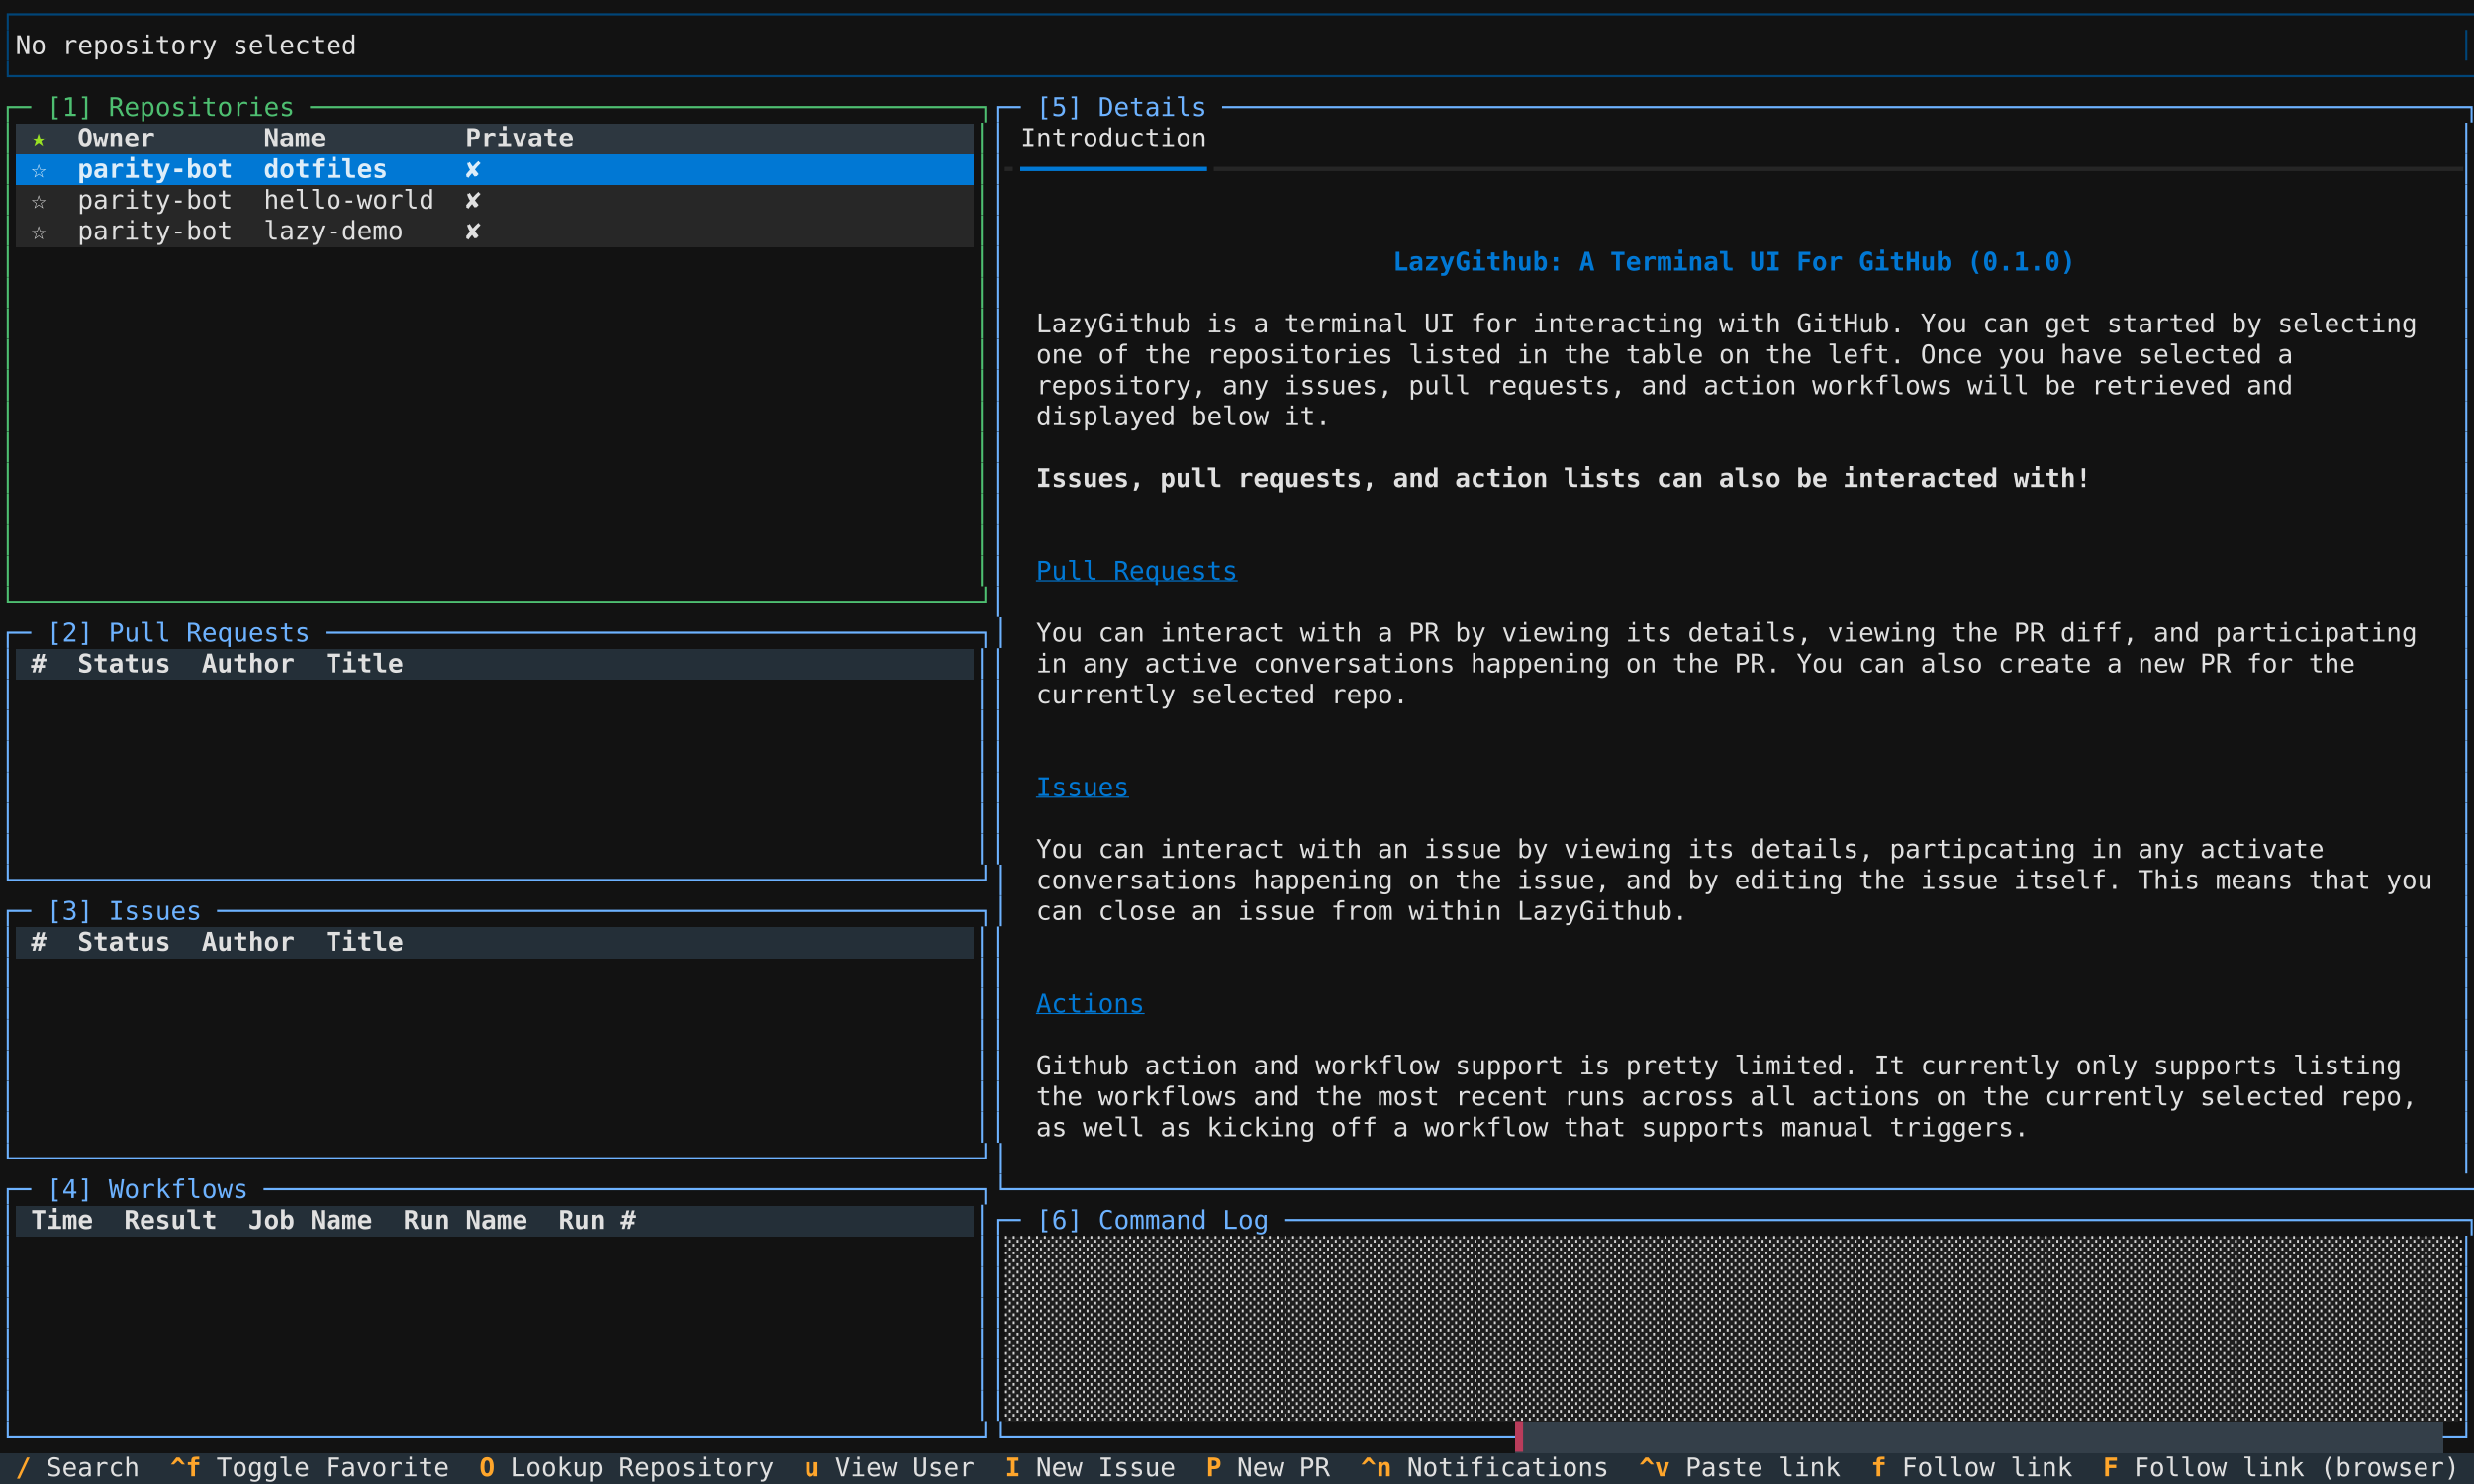
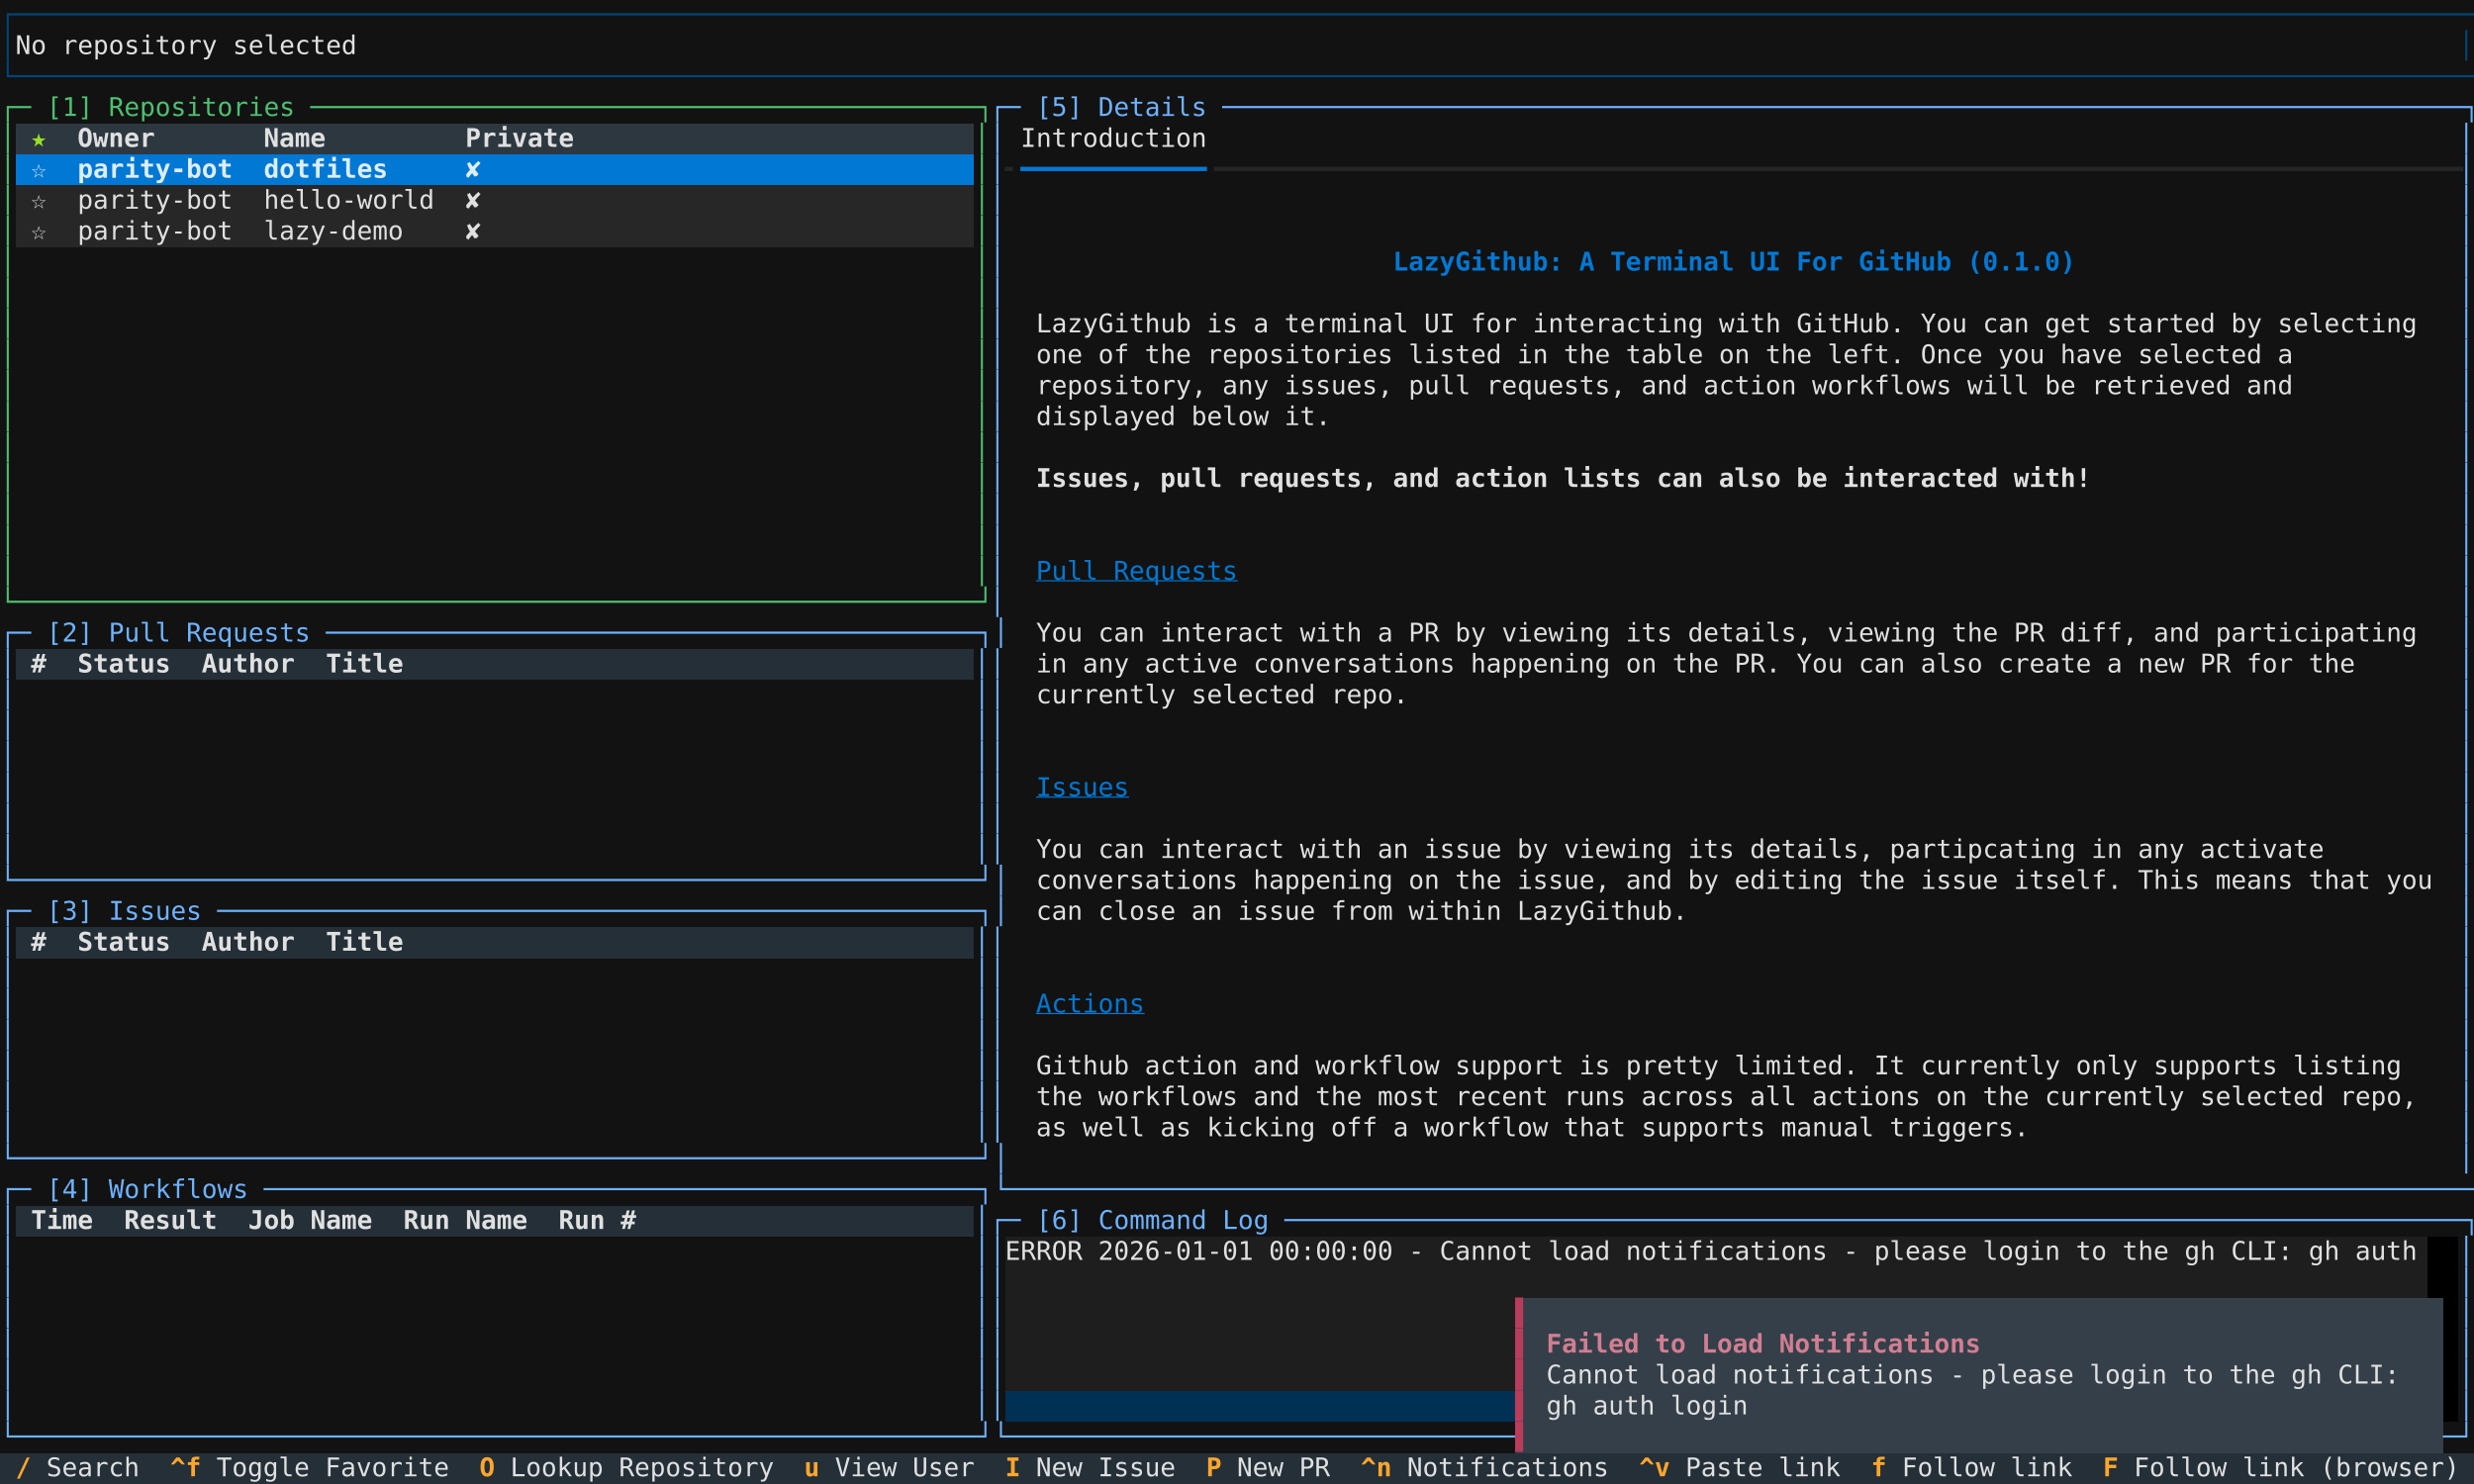
<svg xmlns="http://www.w3.org/2000/svg" width="1600" height="960" viewBox="0 0 1600 960" xml:space="preserve">
  <style>
text { font-family: ui-monospace, SFMono-Regular, Menlo, Consolas, 'DejaVu Sans Mono', 'Liberation Mono', 'Noto Sans Mono', monospace; font-size: 16.67px; white-space: pre; }
.s0 { fill: #004578; }
.s1 { fill: #e0e0e0; }
.s2 { fill: #4ebf71; }
.s3 { fill: #6db2ff; }
.s4 { fill: #98e024; font-weight: bold; }
.s5 { fill: #e0e0e0; font-weight: bold; }
.s6 { fill: #ddedf9; font-weight: bold; }
.s7 { fill: #262626; }
.s8 { fill: #0178d4; }
.s9 { fill: #0178d4; font-weight: bold; }
.s10 { fill: #0178d4; text-decoration: underline; }
- .s11 { fill: #d4d4d4; }
+ .s11 { fill: #e1e1e1; }
.s12 { fill: #b93c5b; }
- .s13 { fill: #ffa62b; font-weight: bold; }
+ .s13 { fill: #d17e92; font-weight: bold; }
+ .s14 { fill: #ffa62b; font-weight: bold; }
</style>
  <rect width="1600" height="960" fill="#1e1e1e" />
  <g shape-rendering="crispEdges">
    <rect x="0" y="0" width="1600" height="20" fill="#121212" />
    <rect x="0" y="20" width="1600" height="20" fill="#121212" />
    <rect x="0" y="40" width="1600" height="20" fill="#121212" />
    <rect x="0" y="60" width="1600" height="20" fill="#121212" />
    <rect x="0" y="80" width="10" height="20" fill="#121212" />
    <rect x="10" y="80" width="620" height="20" fill="#2d3740" />
    <rect x="630" y="80" width="970" height="20" fill="#121212" />
    <rect x="0" y="100" width="10" height="20" fill="#121212" />
    <rect x="10" y="100" width="620" height="20" fill="#0178d4" />
    <rect x="630" y="100" width="970" height="20" fill="#121212" />
    <rect x="0" y="120" width="10" height="20" fill="#121212" />
    <rect x="10" y="120" width="620" height="20" fill="#272727" />
    <rect x="630" y="120" width="970" height="20" fill="#121212" />
    <rect x="0" y="140" width="10" height="20" fill="#121212" />
    <rect x="10" y="140" width="620" height="20" fill="#272727" />
    <rect x="630" y="140" width="970" height="20" fill="#121212" />
    <rect x="0" y="160" width="1600" height="20" fill="#121212" />
    <rect x="0" y="180" width="1600" height="20" fill="#121212" />
    <rect x="0" y="200" width="1600" height="20" fill="#121212" />
    <rect x="0" y="220" width="1600" height="20" fill="#121212" />
    <rect x="0" y="240" width="1600" height="20" fill="#121212" />
    <rect x="0" y="260" width="1600" height="20" fill="#121212" />
    <rect x="0" y="280" width="1600" height="20" fill="#121212" />
    <rect x="0" y="300" width="1600" height="20" fill="#121212" />
    <rect x="0" y="320" width="1600" height="20" fill="#121212" />
    <rect x="0" y="340" width="1600" height="20" fill="#121212" />
    <rect x="0" y="360" width="1600" height="20" fill="#121212" />
    <rect x="0" y="380" width="1600" height="20" fill="#121212" />
    <rect x="0" y="400" width="1600" height="20" fill="#121212" />
    <rect x="0" y="420" width="10" height="20" fill="#121212" />
    <rect x="10" y="420" width="620" height="20" fill="#242f38" />
    <rect x="630" y="420" width="970" height="20" fill="#121212" />
    <rect x="0" y="440" width="1600" height="20" fill="#121212" />
    <rect x="0" y="460" width="1600" height="20" fill="#121212" />
    <rect x="0" y="480" width="1600" height="20" fill="#121212" />
    <rect x="0" y="500" width="1600" height="20" fill="#121212" />
    <rect x="0" y="520" width="1600" height="20" fill="#121212" />
    <rect x="0" y="540" width="1600" height="20" fill="#121212" />
    <rect x="0" y="560" width="1600" height="20" fill="#121212" />
    <rect x="0" y="580" width="1600" height="20" fill="#121212" />
    <rect x="0" y="600" width="10" height="20" fill="#121212" />
    <rect x="10" y="600" width="620" height="20" fill="#242f38" />
    <rect x="630" y="600" width="970" height="20" fill="#121212" />
    <rect x="0" y="620" width="1600" height="20" fill="#121212" />
    <rect x="0" y="640" width="1600" height="20" fill="#121212" />
    <rect x="0" y="660" width="1600" height="20" fill="#121212" />
    <rect x="0" y="680" width="1600" height="20" fill="#121212" />
    <rect x="0" y="700" width="1600" height="20" fill="#121212" />
    <rect x="0" y="720" width="1600" height="20" fill="#121212" />
    <rect x="0" y="740" width="1600" height="20" fill="#121212" />
    <rect x="0" y="760" width="1600" height="20" fill="#121212" />
    <rect x="0" y="780" width="10" height="20" fill="#121212" />
    <rect x="10" y="780" width="620" height="20" fill="#242f38" />
    <rect x="630" y="780" width="970" height="20" fill="#121212" />
    <rect x="0" y="800" width="650" height="20" fill="#121212" />
+     <rect x="1570" y="800" width="20" height="20" fill="#000000" />
    <rect x="1590" y="800" width="10" height="20" fill="#121212" />
    <rect x="0" y="820" width="650" height="20" fill="#121212" />
+     <rect x="1570" y="820" width="20" height="20" fill="#000000" />
    <rect x="1590" y="820" width="10" height="20" fill="#121212" />
    <rect x="0" y="840" width="650" height="20" fill="#121212" />
+     <rect x="980" y="840" width="600" height="20" fill="#343f49" />
+     <rect x="1580" y="840" width="10" height="20" fill="#000000" />
    <rect x="1590" y="840" width="10" height="20" fill="#121212" />
    <rect x="0" y="860" width="650" height="20" fill="#121212" />
+     <rect x="980" y="860" width="600" height="20" fill="#343f49" />
+     <rect x="1580" y="860" width="10" height="20" fill="#000000" />
    <rect x="1590" y="860" width="10" height="20" fill="#121212" />
    <rect x="0" y="880" width="650" height="20" fill="#121212" />
+     <rect x="980" y="880" width="600" height="20" fill="#343f49" />
+     <rect x="1580" y="880" width="10" height="20" fill="#000000" />
    <rect x="1590" y="880" width="10" height="20" fill="#121212" />
    <rect x="0" y="900" width="650" height="20" fill="#121212" />
+     <rect x="650" y="900" width="330" height="20" fill="#003054" />
+     <rect x="980" y="900" width="600" height="20" fill="#343f49" />
+     <rect x="1580" y="900" width="10" height="20" fill="#000000" />
    <rect x="1590" y="900" width="10" height="20" fill="#121212" />
    <rect x="0" y="920" width="980" height="20" fill="#121212" />
    <rect x="980" y="920" width="600" height="20" fill="#343f49" />
    <rect x="1580" y="920" width="20" height="20" fill="#121212" />
    <rect x="0" y="940" width="1600" height="20" fill="#242f38" />
  </g>
  <text class="s0" x="0" y="15" textLength="1600" lengthAdjust="spacingAndGlyphs">┌──────────────────────────────────────────────────────────────────────────────────────────────────────────────────────────────────────────────────────────────┐</text>
  <text class="s0" x="0" y="35" textLength="10" lengthAdjust="spacingAndGlyphs">│</text>
  <text class="s1" x="10" y="35" textLength="1580" lengthAdjust="spacingAndGlyphs">No repository selected                                                                                                                                        </text>
  <text class="s0" x="1590" y="35" textLength="10" lengthAdjust="spacingAndGlyphs">│</text>
  <text class="s0" x="0" y="55" textLength="1600" lengthAdjust="spacingAndGlyphs">└──────────────────────────────────────────────────────────────────────────────────────────────────────────────────────────────────────────────────────────────┘</text>
  <text class="s2" x="0" y="75" textLength="640" lengthAdjust="spacingAndGlyphs">┌─ [1] Repositories ───────────────────────────────────────────┐</text>
  <text class="s3" x="640" y="75" textLength="960" lengthAdjust="spacingAndGlyphs">┌─ [5] Details ────────────────────────────────────────────────────────────────────────────────┐</text>
  <text class="s2" x="0" y="95" textLength="10" lengthAdjust="spacingAndGlyphs">│</text>
  <text class="s4" x="20" y="95" textLength="10" lengthAdjust="spacingAndGlyphs">★</text>
  <text class="s5" x="30" y="95" textLength="600" lengthAdjust="spacingAndGlyphs">  Owner       Name         Private                          </text>
  <text class="s2" x="630" y="95" textLength="10" lengthAdjust="spacingAndGlyphs">│</text>
  <text class="s3" x="640" y="95" textLength="10" lengthAdjust="spacingAndGlyphs">│</text>
  <text class="s1" x="650" y="95" textLength="940" lengthAdjust="spacingAndGlyphs"> Introduction                                                                                 </text>
  <text class="s3" x="1590" y="95" textLength="10" lengthAdjust="spacingAndGlyphs">│</text>
  <text class="s2" x="0" y="115" textLength="10" lengthAdjust="spacingAndGlyphs">│</text>
  <text class="s6" x="10" y="115" textLength="620" lengthAdjust="spacingAndGlyphs"> ☆  parity-bot  dotfiles     ✘                                </text>
  <text class="s2" x="630" y="115" textLength="10" lengthAdjust="spacingAndGlyphs">│</text>
  <text class="s3" x="640" y="115" textLength="10" lengthAdjust="spacingAndGlyphs">│</text>
  <text class="s7" x="650" y="115" textLength="10" lengthAdjust="spacingAndGlyphs">╸</text>
  <text class="s8" x="660" y="115" textLength="120" lengthAdjust="spacingAndGlyphs">━━━━━━━━━━━━</text>
  <text class="s7" x="780" y="115" textLength="810" lengthAdjust="spacingAndGlyphs">╺━━━━━━━━━━━━━━━━━━━━━━━━━━━━━━━━━━━━━━━━━━━━━━━━━━━━━━━━━━━━━━━━━━━━━━━━━━━━━━━━</text>
  <text class="s3" x="1590" y="115" textLength="10" lengthAdjust="spacingAndGlyphs">│</text>
  <text class="s2" x="0" y="135" textLength="10" lengthAdjust="spacingAndGlyphs">│</text>
  <text class="s1" x="10" y="135" textLength="620" lengthAdjust="spacingAndGlyphs"> ☆  parity-bot  hello-world  ✘                                </text>
  <text class="s2" x="630" y="135" textLength="10" lengthAdjust="spacingAndGlyphs">│</text>
  <text class="s3" x="640" y="135" textLength="10" lengthAdjust="spacingAndGlyphs">│</text>
  <text class="s3" x="1590" y="135" textLength="10" lengthAdjust="spacingAndGlyphs">│</text>
  <text class="s2" x="0" y="155" textLength="10" lengthAdjust="spacingAndGlyphs">│</text>
  <text class="s1" x="10" y="155" textLength="620" lengthAdjust="spacingAndGlyphs"> ☆  parity-bot  lazy-demo    ✘                                </text>
  <text class="s2" x="630" y="155" textLength="10" lengthAdjust="spacingAndGlyphs">│</text>
  <text class="s3" x="640" y="155" textLength="10" lengthAdjust="spacingAndGlyphs">│</text>
  <text class="s3" x="1590" y="155" textLength="10" lengthAdjust="spacingAndGlyphs">│</text>
  <text class="s2" x="0" y="175" textLength="10" lengthAdjust="spacingAndGlyphs">│</text>
  <text class="s2" x="630" y="175" textLength="10" lengthAdjust="spacingAndGlyphs">│</text>
  <text class="s3" x="640" y="175" textLength="10" lengthAdjust="spacingAndGlyphs">│</text>
  <text class="s9" x="670" y="175" textLength="900" lengthAdjust="spacingAndGlyphs">                       LazyGithub: A Terminal UI For GitHub (0.1.0)                       </text>
  <text class="s3" x="1590" y="175" textLength="10" lengthAdjust="spacingAndGlyphs">│</text>
  <text class="s2" x="0" y="195" textLength="10" lengthAdjust="spacingAndGlyphs">│</text>
  <text class="s2" x="630" y="195" textLength="10" lengthAdjust="spacingAndGlyphs">│</text>
  <text class="s3" x="640" y="195" textLength="10" lengthAdjust="spacingAndGlyphs">│</text>
  <text class="s3" x="1590" y="195" textLength="10" lengthAdjust="spacingAndGlyphs">│</text>
  <text class="s2" x="0" y="215" textLength="10" lengthAdjust="spacingAndGlyphs">│</text>
  <text class="s2" x="630" y="215" textLength="10" lengthAdjust="spacingAndGlyphs">│</text>
  <text class="s3" x="640" y="215" textLength="10" lengthAdjust="spacingAndGlyphs">│</text>
  <text class="s1" x="650" y="215" textLength="940" lengthAdjust="spacingAndGlyphs">  LazyGithub is a terminal UI for interacting with GitHub. You can get started by selecting   </text>
  <text class="s3" x="1590" y="215" textLength="10" lengthAdjust="spacingAndGlyphs">│</text>
  <text class="s2" x="0" y="235" textLength="10" lengthAdjust="spacingAndGlyphs">│</text>
  <text class="s2" x="630" y="235" textLength="10" lengthAdjust="spacingAndGlyphs">│</text>
  <text class="s3" x="640" y="235" textLength="10" lengthAdjust="spacingAndGlyphs">│</text>
  <text class="s1" x="650" y="235" textLength="940" lengthAdjust="spacingAndGlyphs">  one of the repositories listed in the table on the left. Once you have selected a           </text>
  <text class="s3" x="1590" y="235" textLength="10" lengthAdjust="spacingAndGlyphs">│</text>
  <text class="s2" x="0" y="255" textLength="10" lengthAdjust="spacingAndGlyphs">│</text>
  <text class="s2" x="630" y="255" textLength="10" lengthAdjust="spacingAndGlyphs">│</text>
  <text class="s3" x="640" y="255" textLength="10" lengthAdjust="spacingAndGlyphs">│</text>
  <text class="s1" x="650" y="255" textLength="940" lengthAdjust="spacingAndGlyphs">  repository, any issues, pull requests, and action workflows will be retrieved and           </text>
  <text class="s3" x="1590" y="255" textLength="10" lengthAdjust="spacingAndGlyphs">│</text>
  <text class="s2" x="0" y="275" textLength="10" lengthAdjust="spacingAndGlyphs">│</text>
  <text class="s2" x="630" y="275" textLength="10" lengthAdjust="spacingAndGlyphs">│</text>
  <text class="s3" x="640" y="275" textLength="10" lengthAdjust="spacingAndGlyphs">│</text>
  <text class="s1" x="650" y="275" textLength="940" lengthAdjust="spacingAndGlyphs">  displayed below it.                                                                         </text>
  <text class="s3" x="1590" y="275" textLength="10" lengthAdjust="spacingAndGlyphs">│</text>
  <text class="s2" x="0" y="295" textLength="10" lengthAdjust="spacingAndGlyphs">│</text>
  <text class="s2" x="630" y="295" textLength="10" lengthAdjust="spacingAndGlyphs">│</text>
  <text class="s3" x="640" y="295" textLength="10" lengthAdjust="spacingAndGlyphs">│</text>
  <text class="s3" x="1590" y="295" textLength="10" lengthAdjust="spacingAndGlyphs">│</text>
  <text class="s2" x="0" y="315" textLength="10" lengthAdjust="spacingAndGlyphs">│</text>
  <text class="s2" x="630" y="315" textLength="10" lengthAdjust="spacingAndGlyphs">│</text>
  <text class="s3" x="640" y="315" textLength="10" lengthAdjust="spacingAndGlyphs">│</text>
  <text class="s5" x="670" y="315" textLength="680" lengthAdjust="spacingAndGlyphs">Issues, pull requests, and action lists can also be interacted with!</text>
  <text class="s3" x="1590" y="315" textLength="10" lengthAdjust="spacingAndGlyphs">│</text>
  <text class="s2" x="0" y="335" textLength="10" lengthAdjust="spacingAndGlyphs">│</text>
  <text class="s2" x="630" y="335" textLength="10" lengthAdjust="spacingAndGlyphs">│</text>
  <text class="s3" x="640" y="335" textLength="10" lengthAdjust="spacingAndGlyphs">│</text>
  <text class="s3" x="1590" y="335" textLength="10" lengthAdjust="spacingAndGlyphs">│</text>
  <text class="s2" x="0" y="355" textLength="10" lengthAdjust="spacingAndGlyphs">│</text>
  <text class="s2" x="630" y="355" textLength="10" lengthAdjust="spacingAndGlyphs">│</text>
  <text class="s3" x="640" y="355" textLength="10" lengthAdjust="spacingAndGlyphs">│</text>
  <text class="s3" x="1590" y="355" textLength="10" lengthAdjust="spacingAndGlyphs">│</text>
  <text class="s2" x="0" y="375" textLength="10" lengthAdjust="spacingAndGlyphs">│</text>
  <text class="s2" x="630" y="375" textLength="10" lengthAdjust="spacingAndGlyphs">│</text>
  <text class="s3" x="640" y="375" textLength="10" lengthAdjust="spacingAndGlyphs">│</text>
  <text class="s10" x="670" y="375" textLength="130" lengthAdjust="spacingAndGlyphs">Pull Requests</text>
  <text class="s3" x="1590" y="375" textLength="10" lengthAdjust="spacingAndGlyphs">│</text>
  <text class="s2" x="0" y="395" textLength="640" lengthAdjust="spacingAndGlyphs">└──────────────────────────────────────────────────────────────┘</text>
  <text class="s3" x="640" y="395" textLength="10" lengthAdjust="spacingAndGlyphs">│</text>
  <text class="s3" x="1590" y="395" textLength="10" lengthAdjust="spacingAndGlyphs">│</text>
  <text class="s3" x="0" y="415" textLength="650" lengthAdjust="spacingAndGlyphs">┌─ [2] Pull Requests ──────────────────────────────────────────┐│</text>
  <text class="s1" x="650" y="415" textLength="940" lengthAdjust="spacingAndGlyphs">  You can interact with a PR by viewing its details, viewing the PR diff, and participating   </text>
  <text class="s3" x="1590" y="415" textLength="10" lengthAdjust="spacingAndGlyphs">│</text>
  <text class="s3" x="0" y="435" textLength="10" lengthAdjust="spacingAndGlyphs">│</text>
  <text class="s5" x="10" y="435" textLength="620" lengthAdjust="spacingAndGlyphs"> #  Status  Author  Title                                     </text>
  <text class="s3" x="630" y="435" textLength="20" lengthAdjust="spacingAndGlyphs">││</text>
  <text class="s1" x="650" y="435" textLength="940" lengthAdjust="spacingAndGlyphs">  in any active conversations happening on the PR. You can also create a new PR for the       </text>
  <text class="s3" x="1590" y="435" textLength="10" lengthAdjust="spacingAndGlyphs">│</text>
  <text class="s3" x="0" y="455" textLength="10" lengthAdjust="spacingAndGlyphs">│</text>
  <text class="s3" x="630" y="455" textLength="20" lengthAdjust="spacingAndGlyphs">││</text>
  <text class="s1" x="650" y="455" textLength="940" lengthAdjust="spacingAndGlyphs">  currently selected repo.                                                                    </text>
  <text class="s3" x="1590" y="455" textLength="10" lengthAdjust="spacingAndGlyphs">│</text>
  <text class="s3" x="0" y="475" textLength="10" lengthAdjust="spacingAndGlyphs">│</text>
  <text class="s3" x="630" y="475" textLength="20" lengthAdjust="spacingAndGlyphs">││</text>
  <text class="s3" x="1590" y="475" textLength="10" lengthAdjust="spacingAndGlyphs">│</text>
  <text class="s3" x="0" y="495" textLength="10" lengthAdjust="spacingAndGlyphs">│</text>
  <text class="s3" x="630" y="495" textLength="20" lengthAdjust="spacingAndGlyphs">││</text>
  <text class="s3" x="1590" y="495" textLength="10" lengthAdjust="spacingAndGlyphs">│</text>
  <text class="s3" x="0" y="515" textLength="10" lengthAdjust="spacingAndGlyphs">│</text>
  <text class="s3" x="630" y="515" textLength="20" lengthAdjust="spacingAndGlyphs">││</text>
  <text class="s10" x="670" y="515" textLength="60" lengthAdjust="spacingAndGlyphs">Issues</text>
  <text class="s3" x="1590" y="515" textLength="10" lengthAdjust="spacingAndGlyphs">│</text>
  <text class="s3" x="0" y="535" textLength="10" lengthAdjust="spacingAndGlyphs">│</text>
  <text class="s3" x="630" y="535" textLength="20" lengthAdjust="spacingAndGlyphs">││</text>
  <text class="s3" x="1590" y="535" textLength="10" lengthAdjust="spacingAndGlyphs">│</text>
  <text class="s3" x="0" y="555" textLength="10" lengthAdjust="spacingAndGlyphs">│</text>
  <text class="s3" x="630" y="555" textLength="20" lengthAdjust="spacingAndGlyphs">││</text>
  <text class="s1" x="650" y="555" textLength="940" lengthAdjust="spacingAndGlyphs">  You can interact with an issue by viewing its details, partipcating in any activate         </text>
  <text class="s3" x="1590" y="555" textLength="10" lengthAdjust="spacingAndGlyphs">│</text>
  <text class="s3" x="0" y="575" textLength="650" lengthAdjust="spacingAndGlyphs">└──────────────────────────────────────────────────────────────┘│</text>
  <text class="s1" x="650" y="575" textLength="940" lengthAdjust="spacingAndGlyphs">  conversations happening on the issue, and by editing the issue itself. This means that you  </text>
  <text class="s3" x="1590" y="575" textLength="10" lengthAdjust="spacingAndGlyphs">│</text>
  <text class="s3" x="0" y="595" textLength="650" lengthAdjust="spacingAndGlyphs">┌─ [3] Issues ─────────────────────────────────────────────────┐│</text>
  <text class="s1" x="650" y="595" textLength="940" lengthAdjust="spacingAndGlyphs">  can close an issue from within LazyGithub.                                                  </text>
  <text class="s3" x="1590" y="595" textLength="10" lengthAdjust="spacingAndGlyphs">│</text>
  <text class="s3" x="0" y="615" textLength="10" lengthAdjust="spacingAndGlyphs">│</text>
  <text class="s5" x="10" y="615" textLength="620" lengthAdjust="spacingAndGlyphs"> #  Status  Author  Title                                     </text>
  <text class="s3" x="630" y="615" textLength="20" lengthAdjust="spacingAndGlyphs">││</text>
  <text class="s3" x="1590" y="615" textLength="10" lengthAdjust="spacingAndGlyphs">│</text>
  <text class="s3" x="0" y="635" textLength="10" lengthAdjust="spacingAndGlyphs">│</text>
  <text class="s3" x="630" y="635" textLength="20" lengthAdjust="spacingAndGlyphs">││</text>
  <text class="s3" x="1590" y="635" textLength="10" lengthAdjust="spacingAndGlyphs">│</text>
  <text class="s3" x="0" y="655" textLength="10" lengthAdjust="spacingAndGlyphs">│</text>
  <text class="s3" x="630" y="655" textLength="20" lengthAdjust="spacingAndGlyphs">││</text>
  <text class="s10" x="670" y="655" textLength="70" lengthAdjust="spacingAndGlyphs">Actions</text>
  <text class="s3" x="1590" y="655" textLength="10" lengthAdjust="spacingAndGlyphs">│</text>
  <text class="s3" x="0" y="675" textLength="10" lengthAdjust="spacingAndGlyphs">│</text>
  <text class="s3" x="630" y="675" textLength="20" lengthAdjust="spacingAndGlyphs">││</text>
  <text class="s3" x="1590" y="675" textLength="10" lengthAdjust="spacingAndGlyphs">│</text>
  <text class="s3" x="0" y="695" textLength="10" lengthAdjust="spacingAndGlyphs">│</text>
  <text class="s3" x="630" y="695" textLength="20" lengthAdjust="spacingAndGlyphs">││</text>
  <text class="s1" x="650" y="695" textLength="940" lengthAdjust="spacingAndGlyphs">  Github action and workflow support is pretty limited. It currently only supports listing    </text>
  <text class="s3" x="1590" y="695" textLength="10" lengthAdjust="spacingAndGlyphs">│</text>
  <text class="s3" x="0" y="715" textLength="10" lengthAdjust="spacingAndGlyphs">│</text>
  <text class="s3" x="630" y="715" textLength="20" lengthAdjust="spacingAndGlyphs">││</text>
  <text class="s1" x="650" y="715" textLength="940" lengthAdjust="spacingAndGlyphs">  the workflows and the most recent runs across all actions on the currently selected repo,   </text>
  <text class="s3" x="1590" y="715" textLength="10" lengthAdjust="spacingAndGlyphs">│</text>
  <text class="s3" x="0" y="735" textLength="10" lengthAdjust="spacingAndGlyphs">│</text>
  <text class="s3" x="630" y="735" textLength="20" lengthAdjust="spacingAndGlyphs">││</text>
  <text class="s1" x="650" y="735" textLength="940" lengthAdjust="spacingAndGlyphs">  as well as kicking off a workflow that supports manual triggers.                            </text>
  <text class="s3" x="1590" y="735" textLength="10" lengthAdjust="spacingAndGlyphs">│</text>
  <text class="s3" x="0" y="755" textLength="650" lengthAdjust="spacingAndGlyphs">└──────────────────────────────────────────────────────────────┘│</text>
  <text class="s3" x="1590" y="755" textLength="10" lengthAdjust="spacingAndGlyphs">│</text>
  <text class="s3" x="0" y="775" textLength="1600" lengthAdjust="spacingAndGlyphs">┌─ [4] Workflows ──────────────────────────────────────────────┐└──────────────────────────────────────────────────────────────────────────────────────────────┘</text>
  <text class="s3" x="0" y="795" textLength="10" lengthAdjust="spacingAndGlyphs">│</text>
  <text class="s5" x="10" y="795" textLength="620" lengthAdjust="spacingAndGlyphs"> Time  Result  Job Name  Run Name  Run #                      </text>
  <text class="s3" x="630" y="795" textLength="970" lengthAdjust="spacingAndGlyphs">│┌─ [6] Command Log ────────────────────────────────────────────────────────────────────────────┐</text>
  <text class="s3" x="0" y="815" textLength="10" lengthAdjust="spacingAndGlyphs">│</text>
  <text class="s3" x="630" y="815" textLength="20" lengthAdjust="spacingAndGlyphs">││</text>
-   <text class="s11" x="650" y="815" textLength="940" lengthAdjust="spacingAndGlyphs">░░░░░░░░░░░░░░░░░░░░░░░░░░░░░░░░░░░░░░░░░░░░░░░░░░░░░░░░░░░░░░░░░░░░░░░░░░░░░░░░░░░░░░░░░░░░░░</text>
+   <text class="s11" x="650" y="815" textLength="940" lengthAdjust="spacingAndGlyphs">ERROR 2026-01-01 00:00:00 - Cannot load notifications - please login to the gh CLI: gh auth   </text>
  <text class="s3" x="1590" y="815" textLength="10" lengthAdjust="spacingAndGlyphs">│</text>
  <text class="s3" x="0" y="835" textLength="10" lengthAdjust="spacingAndGlyphs">│</text>
  <text class="s3" x="630" y="835" textLength="20" lengthAdjust="spacingAndGlyphs">││</text>
-   <text class="s11" x="650" y="835" textLength="940" lengthAdjust="spacingAndGlyphs">░░░░░░░░░░░░░░░░░░░░░░░░░░░░░░░░░░░░░░░░░░░░░░░░░░░░░░░░░░░░░░░░░░░░░░░░░░░░░░░░░░░░░░░░░░░░░░</text>
  <text class="s3" x="1590" y="835" textLength="10" lengthAdjust="spacingAndGlyphs">│</text>
  <text class="s3" x="0" y="855" textLength="10" lengthAdjust="spacingAndGlyphs">│</text>
  <text class="s3" x="630" y="855" textLength="20" lengthAdjust="spacingAndGlyphs">││</text>
-   <text class="s11" x="650" y="855" textLength="940" lengthAdjust="spacingAndGlyphs">░░░░░░░░░░░░░░░░░░░░░░░░░░░░░░░░░░░░░░░░░░░░░░░░░░░░░░░░░░░░░░░░░░░░░░░░░░░░░░░░░░░░░░░░░░░░░░</text>
+   <text class="s12" x="980" y="855" textLength="10" lengthAdjust="spacingAndGlyphs">▌</text>
  <text class="s3" x="1590" y="855" textLength="10" lengthAdjust="spacingAndGlyphs">│</text>
  <text class="s3" x="0" y="875" textLength="10" lengthAdjust="spacingAndGlyphs">│</text>
  <text class="s3" x="630" y="875" textLength="20" lengthAdjust="spacingAndGlyphs">││</text>
-   <text class="s11" x="650" y="875" textLength="940" lengthAdjust="spacingAndGlyphs">░░░░░░░░░░░░░░░░░░░░░░░░░░░░░░░░░░░░░░░░░░░░░░░░░░░░░░░░░░░░░░░░░░░░░░░░░░░░░░░░░░░░░░░░░░░░░░</text>
+   <text class="s12" x="980" y="875" textLength="10" lengthAdjust="spacingAndGlyphs">▌</text>
+   <text class="s13" x="1000" y="875" textLength="280" lengthAdjust="spacingAndGlyphs">Failed to Load Notifications</text>
  <text class="s3" x="1590" y="875" textLength="10" lengthAdjust="spacingAndGlyphs">│</text>
  <text class="s3" x="0" y="895" textLength="10" lengthAdjust="spacingAndGlyphs">│</text>
  <text class="s3" x="630" y="895" textLength="20" lengthAdjust="spacingAndGlyphs">││</text>
-   <text class="s11" x="650" y="895" textLength="940" lengthAdjust="spacingAndGlyphs">░░░░░░░░░░░░░░░░░░░░░░░░░░░░░░░░░░░░░░░░░░░░░░░░░░░░░░░░░░░░░░░░░░░░░░░░░░░░░░░░░░░░░░░░░░░░░░</text>
+   <text class="s12" x="980" y="895" textLength="10" lengthAdjust="spacingAndGlyphs">▌</text>
+   <text class="s1" x="990" y="895" textLength="590" lengthAdjust="spacingAndGlyphs"> Cannot load notifications - please login to the gh CLI:   </text>
  <text class="s3" x="1590" y="895" textLength="10" lengthAdjust="spacingAndGlyphs">│</text>
  <text class="s3" x="0" y="915" textLength="10" lengthAdjust="spacingAndGlyphs">│</text>
  <text class="s3" x="630" y="915" textLength="20" lengthAdjust="spacingAndGlyphs">││</text>
-   <text class="s11" x="650" y="915" textLength="940" lengthAdjust="spacingAndGlyphs">░░░░░░░░░░░░░░░░░░░░░░░░░░░░░░░░░░░░░░░░░░░░░░░░░░░░░░░░░░░░░░░░░░░░░░░░░░░░░░░░░░░░░░░░░░░░░░</text>
+   <text class="s12" x="980" y="915" textLength="10" lengthAdjust="spacingAndGlyphs">▌</text>
+   <text class="s1" x="990" y="915" textLength="590" lengthAdjust="spacingAndGlyphs"> gh auth login                                             </text>
  <text class="s3" x="1590" y="915" textLength="10" lengthAdjust="spacingAndGlyphs">│</text>
  <text class="s3" x="0" y="935" textLength="980" lengthAdjust="spacingAndGlyphs">└──────────────────────────────────────────────────────────────┘└─────────────────────────────────</text>
  <text class="s12" x="980" y="935" textLength="10" lengthAdjust="spacingAndGlyphs">▌</text>
  <text class="s3" x="1580" y="935" textLength="20" lengthAdjust="spacingAndGlyphs">─┘</text>
-   <text class="s13" x="0" y="955" textLength="30" lengthAdjust="spacingAndGlyphs"> / </text>
+   <text class="s14" x="0" y="955" textLength="30" lengthAdjust="spacingAndGlyphs"> / </text>
  <text class="s1" x="30" y="955" textLength="70" lengthAdjust="spacingAndGlyphs">Search </text>
-   <text class="s13" x="100" y="955" textLength="40" lengthAdjust="spacingAndGlyphs"> ^f </text>
+   <text class="s14" x="100" y="955" textLength="40" lengthAdjust="spacingAndGlyphs"> ^f </text>
  <text class="s1" x="140" y="955" textLength="160" lengthAdjust="spacingAndGlyphs">Toggle Favorite </text>
-   <text class="s13" x="300" y="955" textLength="30" lengthAdjust="spacingAndGlyphs"> O </text>
+   <text class="s14" x="300" y="955" textLength="30" lengthAdjust="spacingAndGlyphs"> O </text>
  <text class="s1" x="330" y="955" textLength="180" lengthAdjust="spacingAndGlyphs">Lookup Repository </text>
-   <text class="s13" x="510" y="955" textLength="30" lengthAdjust="spacingAndGlyphs"> u </text>
+   <text class="s14" x="510" y="955" textLength="30" lengthAdjust="spacingAndGlyphs"> u </text>
  <text class="s1" x="540" y="955" textLength="100" lengthAdjust="spacingAndGlyphs">View User </text>
-   <text class="s13" x="640" y="955" textLength="30" lengthAdjust="spacingAndGlyphs"> I </text>
+   <text class="s14" x="640" y="955" textLength="30" lengthAdjust="spacingAndGlyphs"> I </text>
  <text class="s1" x="670" y="955" textLength="100" lengthAdjust="spacingAndGlyphs">New Issue </text>
-   <text class="s13" x="770" y="955" textLength="30" lengthAdjust="spacingAndGlyphs"> P </text>
+   <text class="s14" x="770" y="955" textLength="30" lengthAdjust="spacingAndGlyphs"> P </text>
  <text class="s1" x="800" y="955" textLength="70" lengthAdjust="spacingAndGlyphs">New PR </text>
-   <text class="s13" x="870" y="955" textLength="40" lengthAdjust="spacingAndGlyphs"> ^n </text>
+   <text class="s14" x="870" y="955" textLength="40" lengthAdjust="spacingAndGlyphs"> ^n </text>
  <text class="s1" x="910" y="955" textLength="140" lengthAdjust="spacingAndGlyphs">Notifications </text>
-   <text class="s13" x="1050" y="955" textLength="40" lengthAdjust="spacingAndGlyphs"> ^v </text>
+   <text class="s14" x="1050" y="955" textLength="40" lengthAdjust="spacingAndGlyphs"> ^v </text>
  <text class="s1" x="1090" y="955" textLength="110" lengthAdjust="spacingAndGlyphs">Paste link </text>
-   <text class="s13" x="1200" y="955" textLength="30" lengthAdjust="spacingAndGlyphs"> f </text>
+   <text class="s14" x="1200" y="955" textLength="30" lengthAdjust="spacingAndGlyphs"> f </text>
  <text class="s1" x="1230" y="955" textLength="120" lengthAdjust="spacingAndGlyphs">Follow link </text>
-   <text class="s13" x="1350" y="955" textLength="30" lengthAdjust="spacingAndGlyphs"> F </text>
+   <text class="s14" x="1350" y="955" textLength="30" lengthAdjust="spacingAndGlyphs"> F </text>
  <text class="s1" x="1380" y="955" textLength="220" lengthAdjust="spacingAndGlyphs">Follow link (browser) </text>
</svg>
